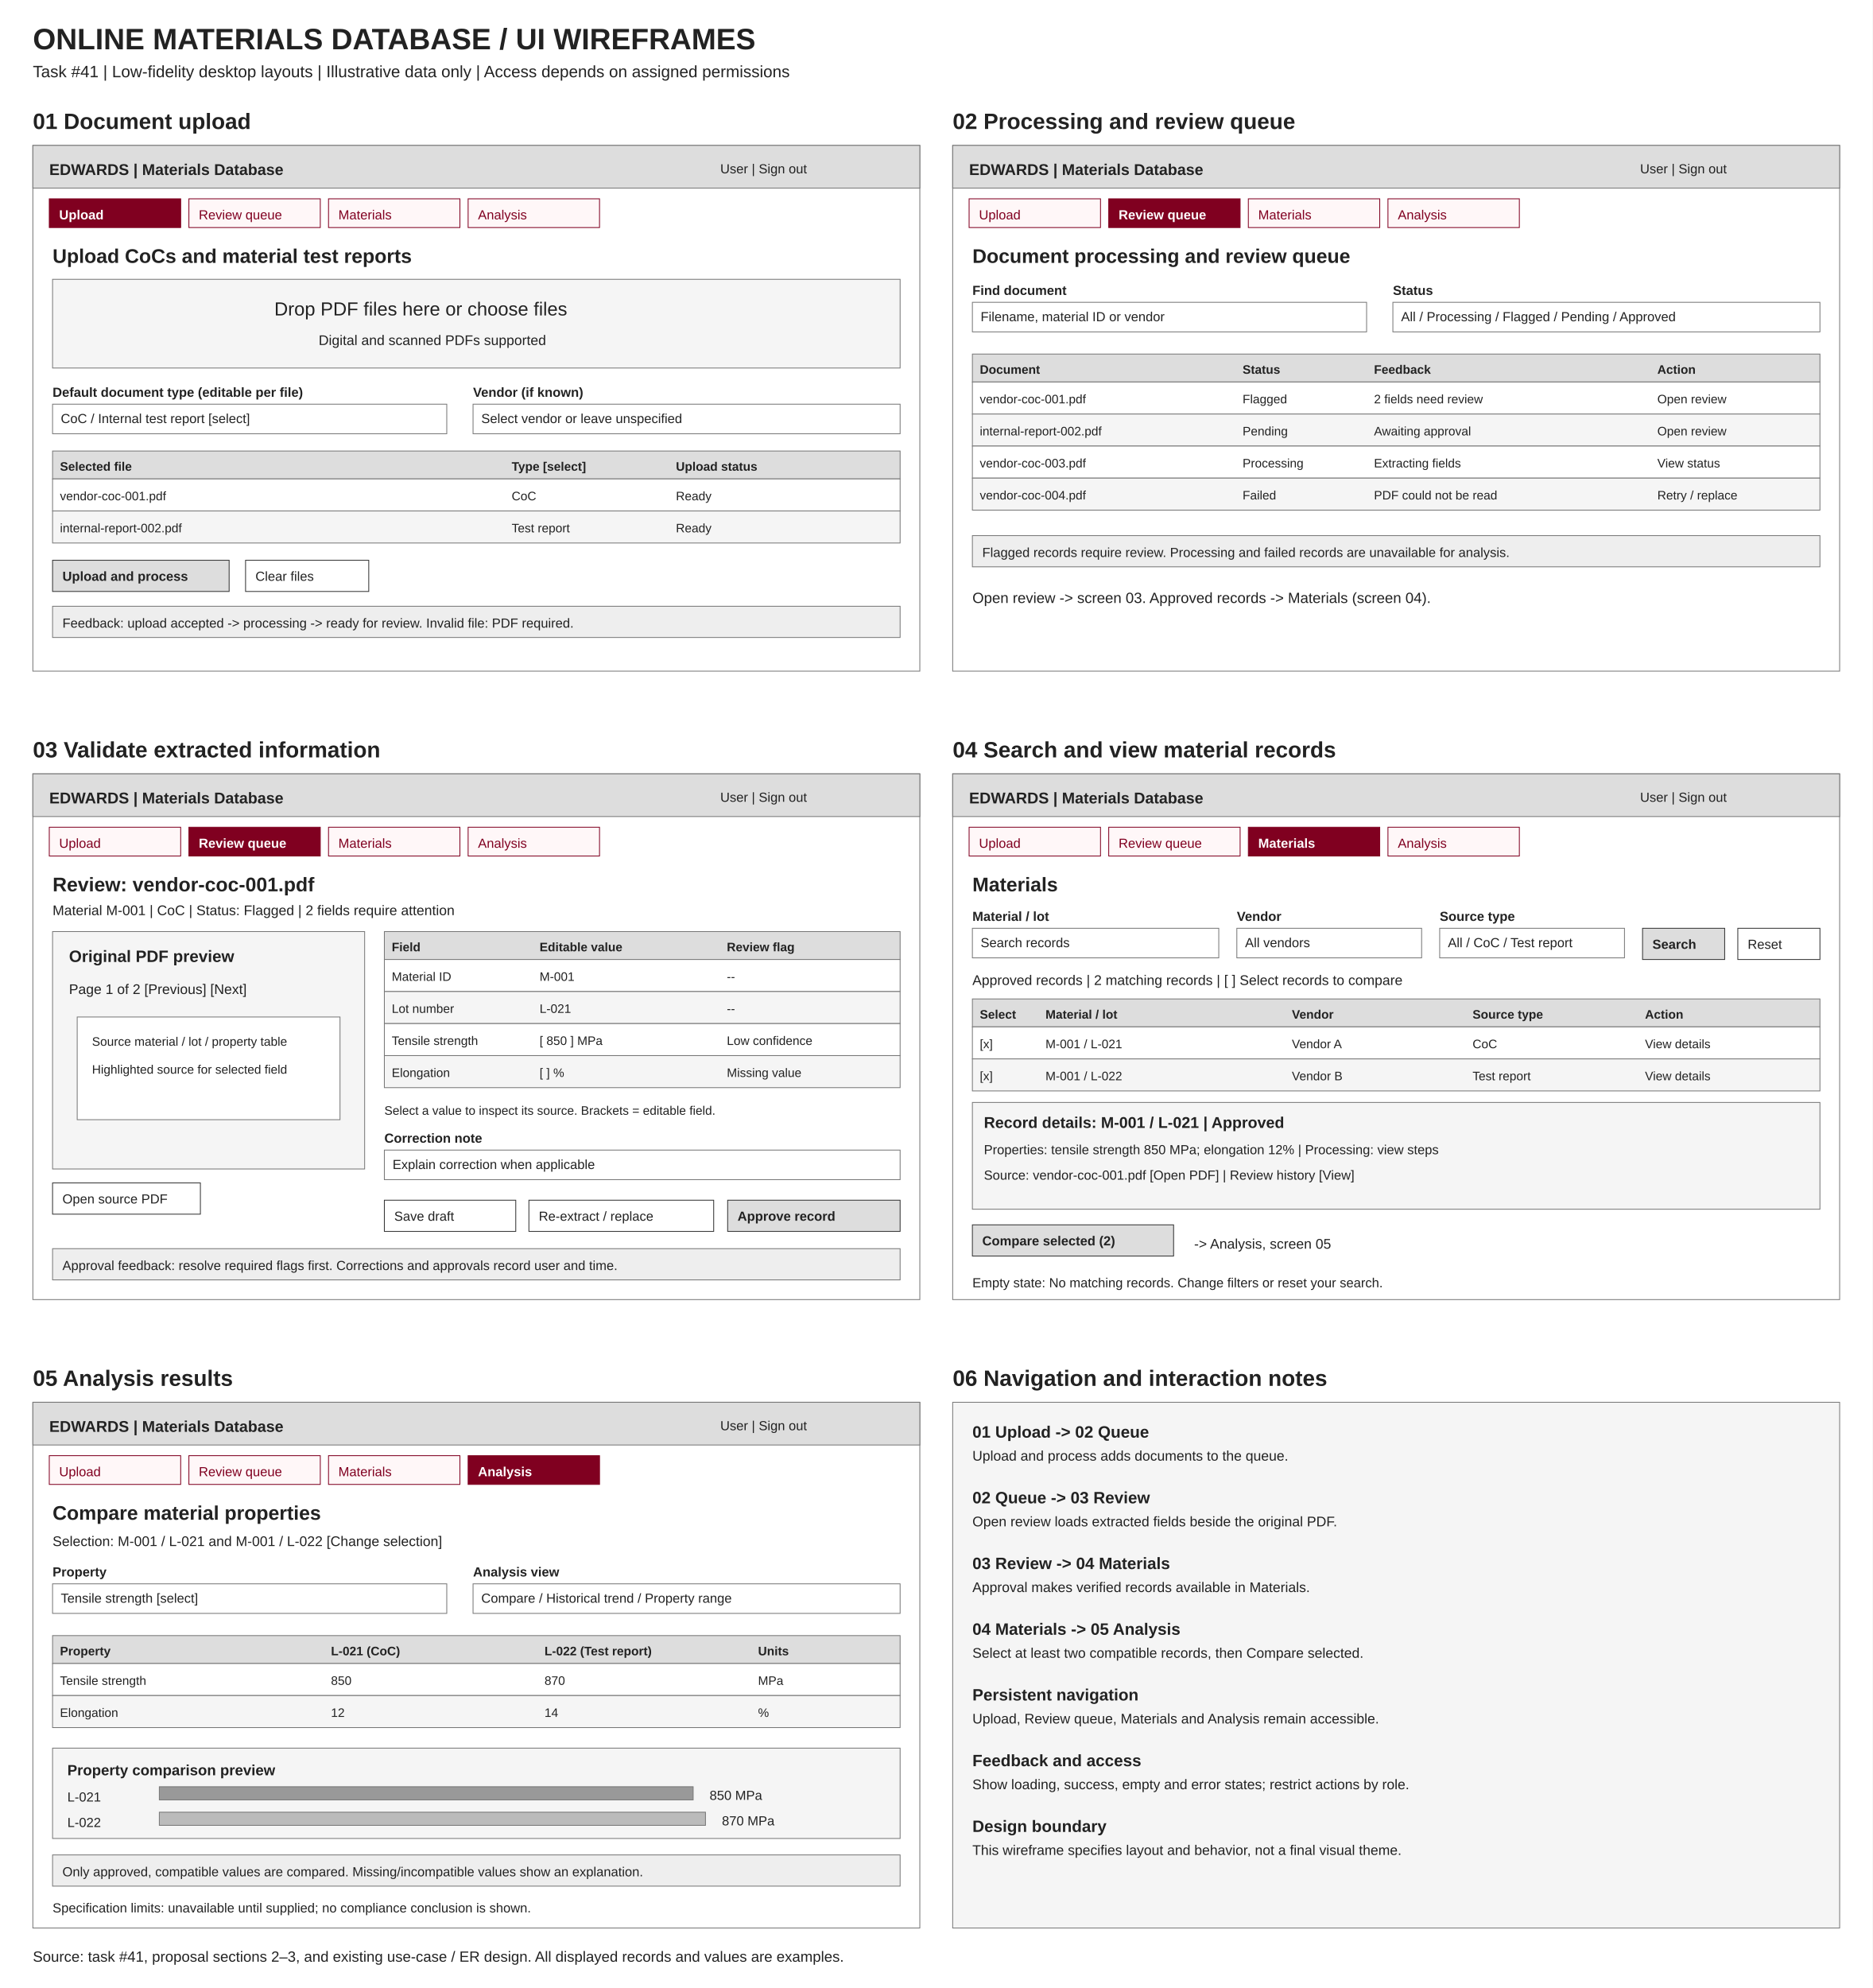
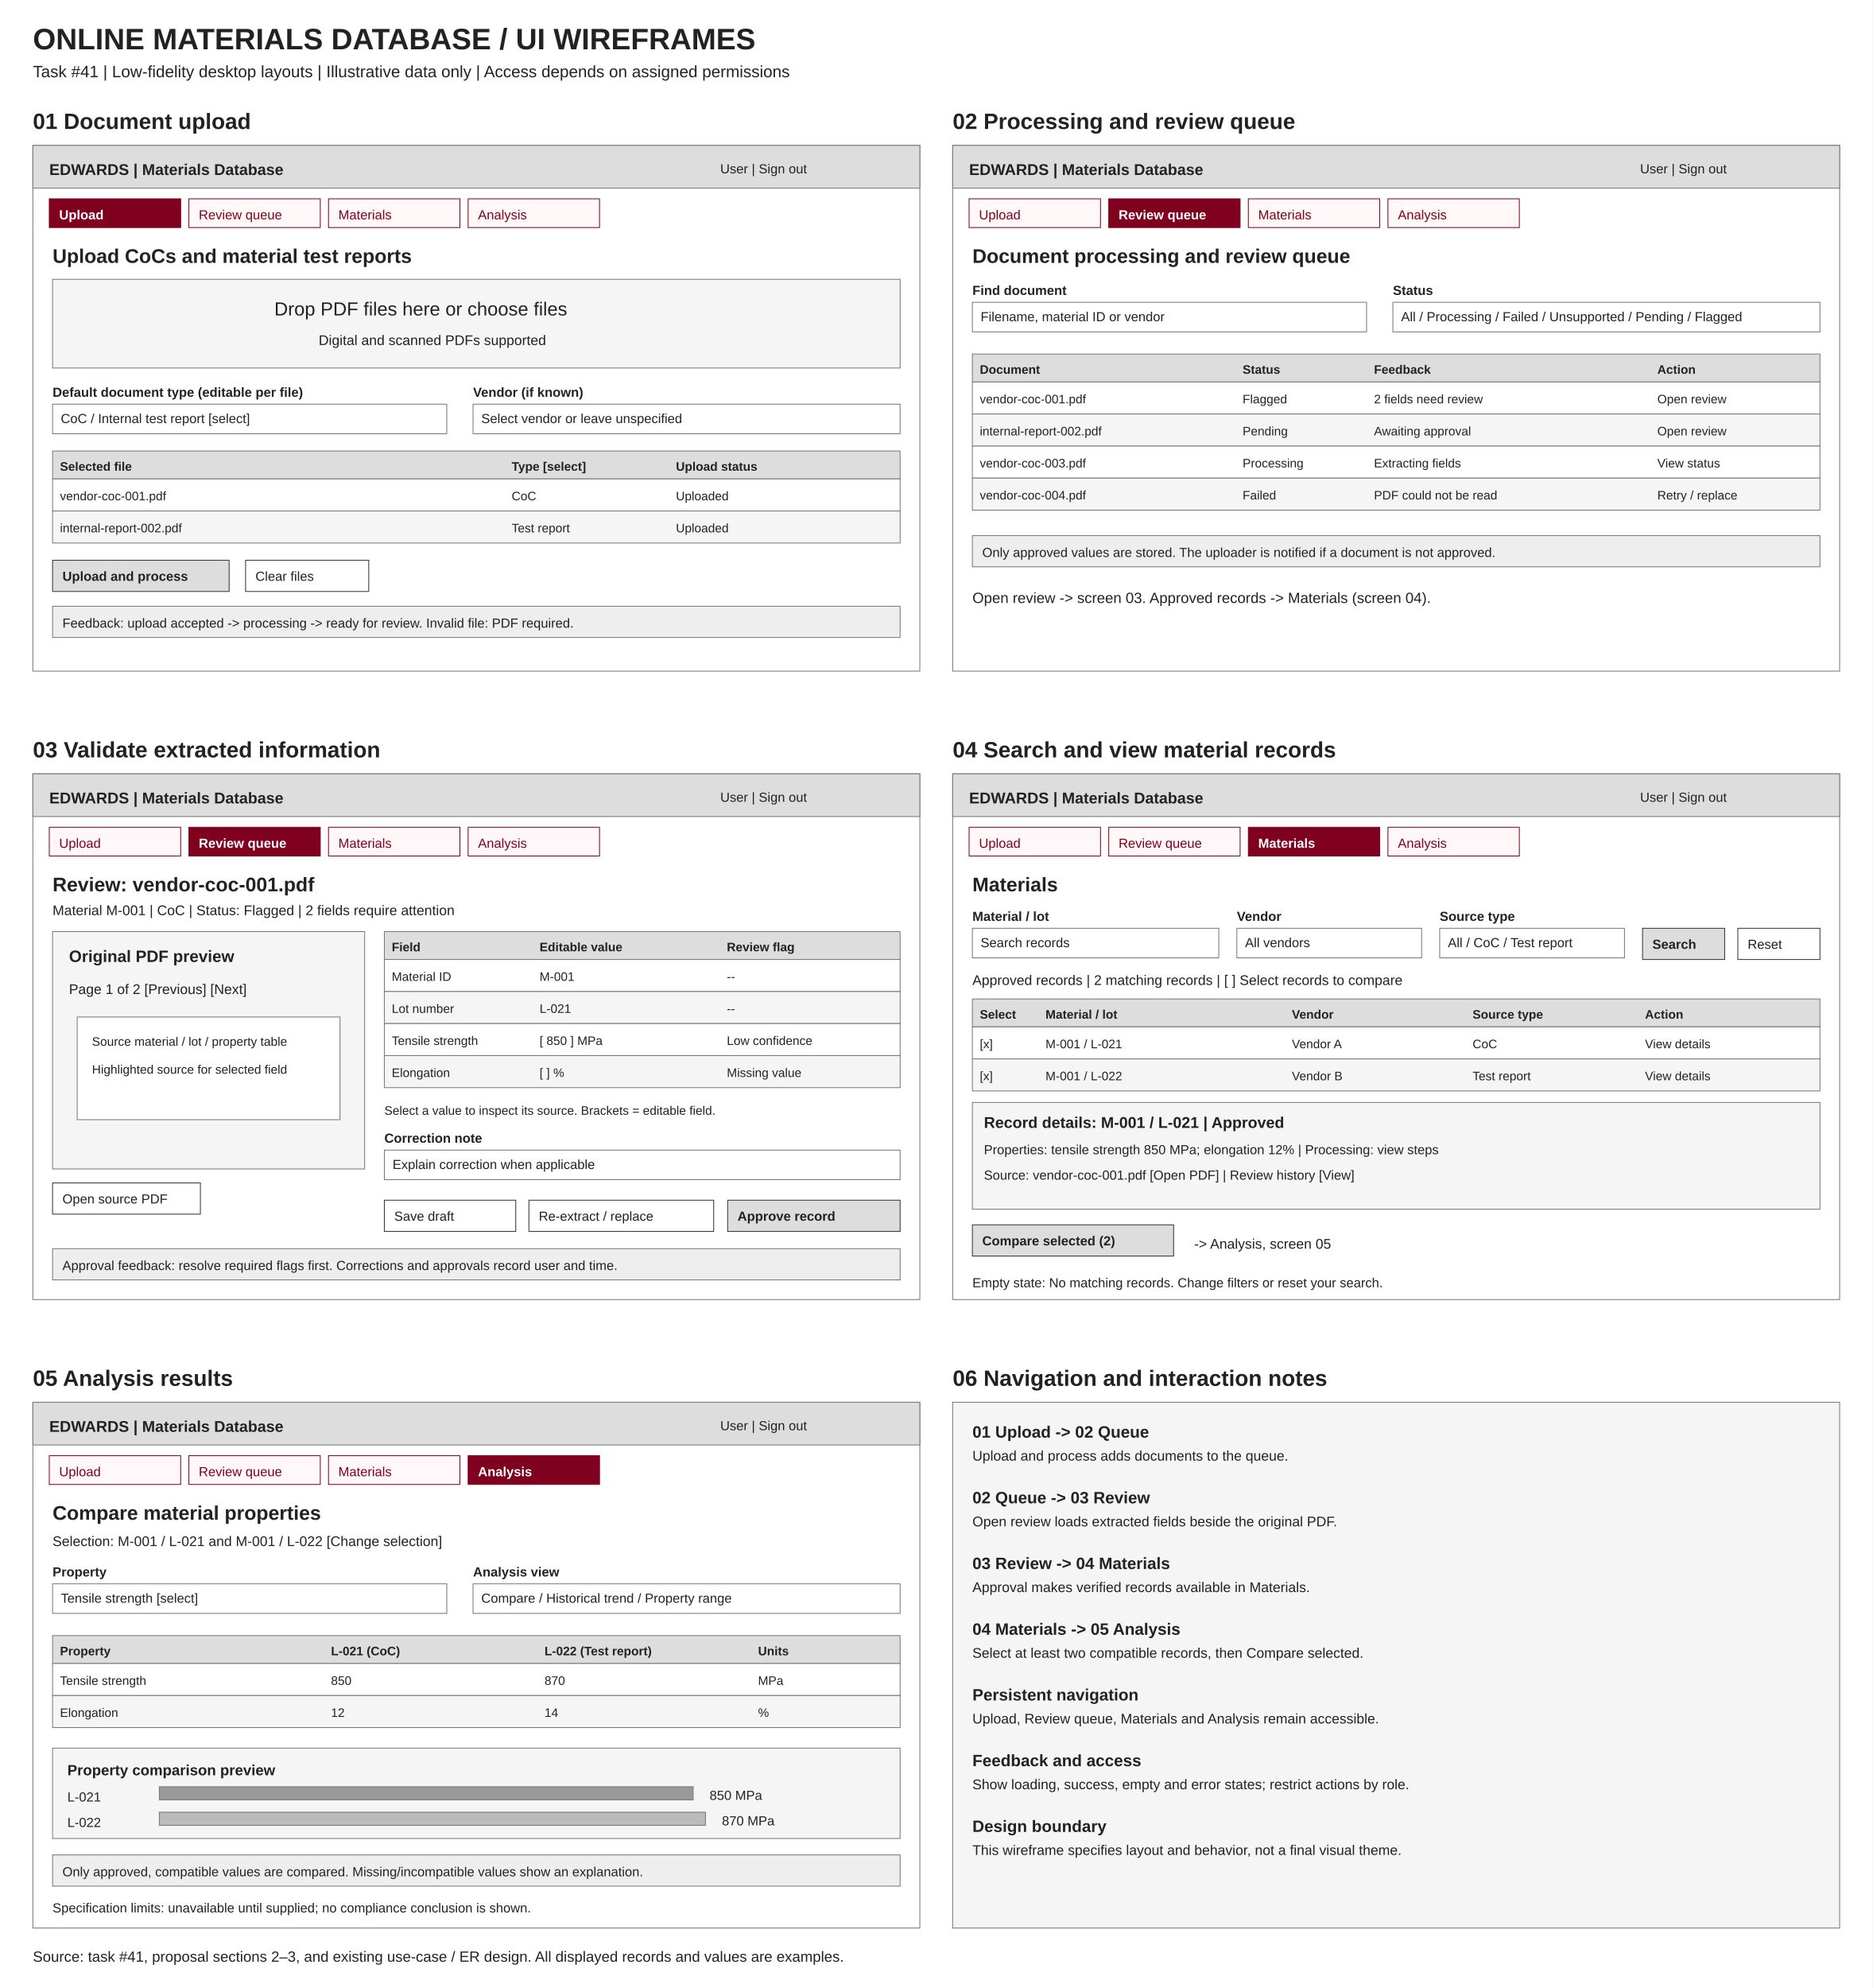
<svg xmlns="http://www.w3.org/2000/svg" width="2280" height="2420" viewBox="0 0 2280 2420">
  <rect width="100%" height="100%" fill="white" />
  <text x="40" y="60" font-family="Arial,sans-serif" font-size="36" font-weight="bold" fill="#222222">ONLINE MATERIALS DATABASE  /  UI WIREFRAMES</text>
  <text x="40" y="94" font-family="Arial,sans-serif" font-size="20" font-weight="normal" fill="#222222">Task #41  |  Low-fidelity desktop layouts  |  Illustrative data only  |  Access depends on assigned permissions</text>
  <text x="40" y="157" font-family="Arial,sans-serif" font-size="27" font-weight="bold" fill="#222222">01  Document upload</text>
  <rect x="40" y="177" width="1080" height="640" fill="#ffffff" stroke="#777777" />
  <rect x="40" y="177" width="1080" height="52" fill="#dddddd" stroke="#777777" />
  <text x="60" y="213" font-family="Arial,sans-serif" font-size="19" font-weight="bold" fill="#222222">EDWARDS  |  Materials Database</text>
  <text x="877" y="211" font-family="Arial,sans-serif" font-size="16" font-weight="normal" fill="#222222">User  |  Sign out</text>
  <rect x="60" y="242" width="160" height="35" fill="#800020" stroke="#800020" />
  <text x="72" y="267" font-family="Arial,sans-serif" font-size="16" font-weight="bold" fill="#ffffff">Upload</text>
  <rect x="230" y="242" width="160" height="35" fill="#fff7f8" stroke="#800020" />
  <text x="242" y="267" font-family="Arial,sans-serif" font-size="16" font-weight="normal" fill="#800020">Review queue</text>
  <rect x="400" y="242" width="160" height="35" fill="#fff7f8" stroke="#800020" />
  <text x="412" y="267" font-family="Arial,sans-serif" font-size="16" font-weight="normal" fill="#800020">Materials</text>
  <rect x="570" y="242" width="160" height="35" fill="#fff7f8" stroke="#800020" />
  <text x="582" y="267" font-family="Arial,sans-serif" font-size="16" font-weight="normal" fill="#800020">Analysis</text>
  <text x="64" y="320" font-family="Arial,sans-serif" font-size="24" font-weight="bold" fill="#222222">Upload CoCs and material test reports</text>
  <rect x="64" y="340" width="1032" height="108" fill="#f5f5f5" stroke="#777777" />
  <text x="334" y="384" font-family="Arial,sans-serif" font-size="23" font-weight="normal" fill="#222222">Drop PDF files here or choose files</text>
  <text x="388" y="420" font-family="Arial,sans-serif" font-size="17" font-weight="normal" fill="#222222">Digital and scanned PDFs supported</text>
  <text x="64" y="483" font-family="Arial,sans-serif" font-size="16" font-weight="bold" fill="#222222">Default document type (editable per file)</text>
  <rect x="64" y="492" width="480" height="36" fill="#ffffff" stroke="#777777" />
  <text x="74" y="515" font-family="Arial,sans-serif" font-size="16" font-weight="normal" fill="#222222">CoC / Internal test report [select]</text>
  <text x="576" y="483" font-family="Arial,sans-serif" font-size="16" font-weight="bold" fill="#222222">Vendor (if known)</text>
  <rect x="576" y="492" width="520" height="36" fill="#ffffff" stroke="#777777" />
  <text x="586" y="515" font-family="Arial,sans-serif" font-size="16" font-weight="normal" fill="#222222">Select vendor or leave unspecified</text>
  <rect x="64" y="549" width="1032" height="34" fill="#dddddd" stroke="#777777" />
  <text x="73" y="573" font-family="Arial,sans-serif" font-size="15" font-weight="bold" fill="#222222">Selected file</text>
  <text x="623" y="573" font-family="Arial,sans-serif" font-size="15" font-weight="bold" fill="#222222">Type [select]</text>
  <text x="823" y="573" font-family="Arial,sans-serif" font-size="15" font-weight="bold" fill="#222222">Upload status</text>
  <rect x="64" y="583" width="1032" height="39" fill="#ffffff" stroke="#777777" />
  <text x="73" y="609" font-family="Arial,sans-serif" font-size="15" font-weight="normal" fill="#222222">vendor-coc-001.pdf</text>
  <text x="623" y="609" font-family="Arial,sans-serif" font-size="15" font-weight="normal" fill="#222222">CoC</text>
-   <text x="823" y="609" font-family="Arial,sans-serif" font-size="15" font-weight="normal" fill="#222222">Ready</text>
+   <text x="823" y="609" font-family="Arial,sans-serif" font-size="15" font-weight="normal" fill="#222222">Uploaded</text>
  <rect x="64" y="622" width="1032" height="39" fill="#f5f5f5" stroke="#777777" />
  <text x="73" y="648" font-family="Arial,sans-serif" font-size="15" font-weight="normal" fill="#222222">internal-report-002.pdf</text>
  <text x="623" y="648" font-family="Arial,sans-serif" font-size="15" font-weight="normal" fill="#222222">Test report</text>
-   <text x="823" y="648" font-family="Arial,sans-serif" font-size="15" font-weight="normal" fill="#222222">Ready</text>
+   <text x="823" y="648" font-family="Arial,sans-serif" font-size="15" font-weight="normal" fill="#222222">Uploaded</text>
  <rect x="64" y="682" width="215" height="38" fill="#dddddd" stroke="#333333" />
  <text x="76" y="707" font-family="Arial,sans-serif" font-size="16" font-weight="bold" fill="#222222">Upload and process</text>
  <rect x="299" y="682" width="150" height="38" fill="#ffffff" stroke="#333333" />
  <text x="311" y="707" font-family="Arial,sans-serif" font-size="16" font-weight="normal" fill="#222222">Clear files</text>
  <rect x="64" y="738" width="1032" height="38" fill="#eeeeee" stroke="#777777" />
  <text x="76" y="764" font-family="Arial,sans-serif" font-size="16" font-weight="normal" fill="#222222">Feedback: upload accepted -&gt; processing -&gt; ready for review. Invalid file: PDF required.</text>
  <text x="1160" y="157" font-family="Arial,sans-serif" font-size="27" font-weight="bold" fill="#222222">02  Processing and review queue</text>
  <rect x="1160" y="177" width="1080" height="640" fill="#ffffff" stroke="#777777" />
  <rect x="1160" y="177" width="1080" height="52" fill="#dddddd" stroke="#777777" />
  <text x="1180" y="213" font-family="Arial,sans-serif" font-size="19" font-weight="bold" fill="#222222">EDWARDS  |  Materials Database</text>
  <text x="1997" y="211" font-family="Arial,sans-serif" font-size="16" font-weight="normal" fill="#222222">User  |  Sign out</text>
  <rect x="1180" y="242" width="160" height="35" fill="#fff7f8" stroke="#800020" />
  <text x="1192" y="267" font-family="Arial,sans-serif" font-size="16" font-weight="normal" fill="#800020">Upload</text>
  <rect x="1350" y="242" width="160" height="35" fill="#800020" stroke="#800020" />
  <text x="1362" y="267" font-family="Arial,sans-serif" font-size="16" font-weight="bold" fill="#ffffff">Review queue</text>
  <rect x="1520" y="242" width="160" height="35" fill="#fff7f8" stroke="#800020" />
  <text x="1532" y="267" font-family="Arial,sans-serif" font-size="16" font-weight="normal" fill="#800020">Materials</text>
  <rect x="1690" y="242" width="160" height="35" fill="#fff7f8" stroke="#800020" />
  <text x="1702" y="267" font-family="Arial,sans-serif" font-size="16" font-weight="normal" fill="#800020">Analysis</text>
  <text x="1184" y="320" font-family="Arial,sans-serif" font-size="24" font-weight="bold" fill="#222222">Document processing and review queue</text>
  <text x="1184" y="359" font-family="Arial,sans-serif" font-size="16" font-weight="bold" fill="#222222">Find document</text>
  <rect x="1184" y="368" width="480" height="36" fill="#ffffff" stroke="#777777" />
  <text x="1194" y="391" font-family="Arial,sans-serif" font-size="16" font-weight="normal" fill="#222222">Filename, material ID or vendor</text>
  <text x="1696" y="359" font-family="Arial,sans-serif" font-size="16" font-weight="bold" fill="#222222">Status</text>
  <rect x="1696" y="368" width="520" height="36" fill="#ffffff" stroke="#777777" />
-   <text x="1706" y="391" font-family="Arial,sans-serif" font-size="16" font-weight="normal" fill="#222222">All / Processing / Flagged / Pending / Approved</text>
+   <text x="1706" y="391" font-family="Arial,sans-serif" font-size="16" font-weight="normal" fill="#222222">All / Processing / Failed / Unsupported / Pending / Flagged</text>
  <rect x="1184" y="431" width="1032" height="34" fill="#dddddd" stroke="#777777" />
  <text x="1193" y="455" font-family="Arial,sans-serif" font-size="15" font-weight="bold" fill="#222222">Document</text>
  <text x="1513" y="455" font-family="Arial,sans-serif" font-size="15" font-weight="bold" fill="#222222">Status</text>
  <text x="1673" y="455" font-family="Arial,sans-serif" font-size="15" font-weight="bold" fill="#222222">Feedback</text>
  <text x="2018" y="455" font-family="Arial,sans-serif" font-size="15" font-weight="bold" fill="#222222">Action</text>
  <rect x="1184" y="465" width="1032" height="39" fill="#ffffff" stroke="#777777" />
  <text x="1193" y="491" font-family="Arial,sans-serif" font-size="15" font-weight="normal" fill="#222222">vendor-coc-001.pdf</text>
  <text x="1513" y="491" font-family="Arial,sans-serif" font-size="15" font-weight="normal" fill="#222222">Flagged</text>
  <text x="1673" y="491" font-family="Arial,sans-serif" font-size="15" font-weight="normal" fill="#222222">2 fields need review</text>
  <text x="2018" y="491" font-family="Arial,sans-serif" font-size="15" font-weight="normal" fill="#222222">Open review</text>
  <rect x="1184" y="504" width="1032" height="39" fill="#f5f5f5" stroke="#777777" />
  <text x="1193" y="530" font-family="Arial,sans-serif" font-size="15" font-weight="normal" fill="#222222">internal-report-002.pdf</text>
  <text x="1513" y="530" font-family="Arial,sans-serif" font-size="15" font-weight="normal" fill="#222222">Pending</text>
  <text x="1673" y="530" font-family="Arial,sans-serif" font-size="15" font-weight="normal" fill="#222222">Awaiting approval</text>
  <text x="2018" y="530" font-family="Arial,sans-serif" font-size="15" font-weight="normal" fill="#222222">Open review</text>
  <rect x="1184" y="543" width="1032" height="39" fill="#ffffff" stroke="#777777" />
  <text x="1193" y="569" font-family="Arial,sans-serif" font-size="15" font-weight="normal" fill="#222222">vendor-coc-003.pdf</text>
  <text x="1513" y="569" font-family="Arial,sans-serif" font-size="15" font-weight="normal" fill="#222222">Processing</text>
  <text x="1673" y="569" font-family="Arial,sans-serif" font-size="15" font-weight="normal" fill="#222222">Extracting fields</text>
  <text x="2018" y="569" font-family="Arial,sans-serif" font-size="15" font-weight="normal" fill="#222222">View status</text>
  <rect x="1184" y="582" width="1032" height="39" fill="#f5f5f5" stroke="#777777" />
  <text x="1193" y="608" font-family="Arial,sans-serif" font-size="15" font-weight="normal" fill="#222222">vendor-coc-004.pdf</text>
  <text x="1513" y="608" font-family="Arial,sans-serif" font-size="15" font-weight="normal" fill="#222222">Failed</text>
  <text x="1673" y="608" font-family="Arial,sans-serif" font-size="15" font-weight="normal" fill="#222222">PDF could not be read</text>
  <text x="2018" y="608" font-family="Arial,sans-serif" font-size="15" font-weight="normal" fill="#222222">Retry / replace</text>
  <rect x="1184" y="652" width="1032" height="38" fill="#eeeeee" stroke="#777777" />
-   <text x="1196" y="678" font-family="Arial,sans-serif" font-size="16" font-weight="normal" fill="#222222">Flagged records require review. Processing and failed records are unavailable for analysis.</text>
+   <text x="1196" y="678" font-family="Arial,sans-serif" font-size="16" font-weight="normal" fill="#222222">Only approved values are stored. The uploader is notified if a document is not approved.</text>
  <text x="1184" y="734" font-family="Arial,sans-serif" font-size="18" font-weight="normal" fill="#222222">Open review -&gt; screen 03. Approved records -&gt; Materials (screen 04).</text>
  <text x="40" y="922" font-family="Arial,sans-serif" font-size="27" font-weight="bold" fill="#222222">03  Validate extracted information</text>
  <rect x="40" y="942" width="1080" height="640" fill="#ffffff" stroke="#777777" />
  <rect x="40" y="942" width="1080" height="52" fill="#dddddd" stroke="#777777" />
  <text x="60" y="978" font-family="Arial,sans-serif" font-size="19" font-weight="bold" fill="#222222">EDWARDS  |  Materials Database</text>
  <text x="877" y="976" font-family="Arial,sans-serif" font-size="16" font-weight="normal" fill="#222222">User  |  Sign out</text>
  <rect x="60" y="1007" width="160" height="35" fill="#fff7f8" stroke="#800020" />
  <text x="72" y="1032" font-family="Arial,sans-serif" font-size="16" font-weight="normal" fill="#800020">Upload</text>
  <rect x="230" y="1007" width="160" height="35" fill="#800020" stroke="#800020" />
  <text x="242" y="1032" font-family="Arial,sans-serif" font-size="16" font-weight="bold" fill="#ffffff">Review queue</text>
  <rect x="400" y="1007" width="160" height="35" fill="#fff7f8" stroke="#800020" />
  <text x="412" y="1032" font-family="Arial,sans-serif" font-size="16" font-weight="normal" fill="#800020">Materials</text>
  <rect x="570" y="1007" width="160" height="35" fill="#fff7f8" stroke="#800020" />
  <text x="582" y="1032" font-family="Arial,sans-serif" font-size="16" font-weight="normal" fill="#800020">Analysis</text>
  <text x="64" y="1085" font-family="Arial,sans-serif" font-size="24" font-weight="bold" fill="#222222">Review: vendor-coc-001.pdf</text>
  <text x="64" y="1114" font-family="Arial,sans-serif" font-size="17" font-weight="normal" fill="#222222">Material M-001  |  CoC  |  Status: Flagged  |  2 fields require attention</text>
  <rect x="64" y="1134" width="380" height="289" fill="#f5f5f5" stroke="#777777" />
  <text x="84" y="1171" font-family="Arial,sans-serif" font-size="20" font-weight="bold" fill="#222222">Original PDF preview</text>
  <text x="84" y="1210" font-family="Arial,sans-serif" font-size="17" font-weight="normal" fill="#222222">Page 1 of 2   [Previous] [Next]</text>
  <rect x="94" y="1238" width="320" height="125" fill="#ffffff" stroke="#777777" />
  <text x="112" y="1273" font-family="Arial,sans-serif" font-size="15" font-weight="normal" fill="#222222">Source material / lot / property table</text>
  <text x="112" y="1307" font-family="Arial,sans-serif" font-size="15" font-weight="normal" fill="#222222">Highlighted source for selected field</text>
  <rect x="64" y="1440" width="180" height="38" fill="#ffffff" stroke="#333333" />
  <text x="76" y="1465" font-family="Arial,sans-serif" font-size="16" font-weight="normal" fill="#222222">Open source PDF</text>
  <rect x="468" y="1134" width="628" height="34" fill="#dddddd" stroke="#777777" />
  <text x="477" y="1158" font-family="Arial,sans-serif" font-size="15" font-weight="bold" fill="#222222">Field</text>
  <text x="657" y="1158" font-family="Arial,sans-serif" font-size="15" font-weight="bold" fill="#222222">Editable value</text>
  <text x="885" y="1158" font-family="Arial,sans-serif" font-size="15" font-weight="bold" fill="#222222">Review flag</text>
  <rect x="468" y="1168" width="628" height="39" fill="#ffffff" stroke="#777777" />
  <text x="477" y="1194" font-family="Arial,sans-serif" font-size="15" font-weight="normal" fill="#222222">Material ID</text>
  <text x="657" y="1194" font-family="Arial,sans-serif" font-size="15" font-weight="normal" fill="#222222">M-001</text>
  <text x="885" y="1194" font-family="Arial,sans-serif" font-size="15" font-weight="normal" fill="#222222">--</text>
  <rect x="468" y="1207" width="628" height="39" fill="#f5f5f5" stroke="#777777" />
  <text x="477" y="1233" font-family="Arial,sans-serif" font-size="15" font-weight="normal" fill="#222222">Lot number</text>
  <text x="657" y="1233" font-family="Arial,sans-serif" font-size="15" font-weight="normal" fill="#222222">L-021</text>
  <text x="885" y="1233" font-family="Arial,sans-serif" font-size="15" font-weight="normal" fill="#222222">--</text>
  <rect x="468" y="1246" width="628" height="39" fill="#ffffff" stroke="#777777" />
  <text x="477" y="1272" font-family="Arial,sans-serif" font-size="15" font-weight="normal" fill="#222222">Tensile strength</text>
  <text x="657" y="1272" font-family="Arial,sans-serif" font-size="15" font-weight="normal" fill="#222222">[ 850 ] MPa</text>
  <text x="885" y="1272" font-family="Arial,sans-serif" font-size="15" font-weight="normal" fill="#222222">Low confidence</text>
  <rect x="468" y="1285" width="628" height="39" fill="#f5f5f5" stroke="#777777" />
  <text x="477" y="1311" font-family="Arial,sans-serif" font-size="15" font-weight="normal" fill="#222222">Elongation</text>
  <text x="657" y="1311" font-family="Arial,sans-serif" font-size="15" font-weight="normal" fill="#222222">[      ] %</text>
  <text x="885" y="1311" font-family="Arial,sans-serif" font-size="15" font-weight="normal" fill="#222222">Missing value</text>
  <text x="468" y="1357" font-family="Arial,sans-serif" font-size="15" font-weight="normal" fill="#222222">Select a value to inspect its source. Brackets = editable field.</text>
  <text x="468" y="1391" font-family="Arial,sans-serif" font-size="16" font-weight="bold" fill="#222222">Correction note</text>
  <rect x="468" y="1400" width="628" height="36" fill="#ffffff" stroke="#777777" />
  <text x="478" y="1423" font-family="Arial,sans-serif" font-size="16" font-weight="normal" fill="#222222">Explain correction when applicable</text>
  <rect x="468" y="1461" width="160" height="38" fill="#ffffff" stroke="#333333" />
  <text x="480" y="1486" font-family="Arial,sans-serif" font-size="16" font-weight="normal" fill="#222222">Save draft</text>
  <rect x="644" y="1461" width="225" height="38" fill="#ffffff" stroke="#333333" />
  <text x="656" y="1486" font-family="Arial,sans-serif" font-size="16" font-weight="normal" fill="#222222">Re-extract / replace</text>
  <rect x="886" y="1461" width="210" height="38" fill="#dddddd" stroke="#333333" />
  <text x="898" y="1486" font-family="Arial,sans-serif" font-size="16" font-weight="bold" fill="#222222">Approve record</text>
  <rect x="64" y="1520" width="1032" height="38" fill="#eeeeee" stroke="#777777" />
  <text x="76" y="1546" font-family="Arial,sans-serif" font-size="16" font-weight="normal" fill="#222222">Approval feedback: resolve required flags first. Corrections and approvals record user and time.</text>
  <text x="1160" y="922" font-family="Arial,sans-serif" font-size="27" font-weight="bold" fill="#222222">04  Search and view material records</text>
  <rect x="1160" y="942" width="1080" height="640" fill="#ffffff" stroke="#777777" />
  <rect x="1160" y="942" width="1080" height="52" fill="#dddddd" stroke="#777777" />
  <text x="1180" y="978" font-family="Arial,sans-serif" font-size="19" font-weight="bold" fill="#222222">EDWARDS  |  Materials Database</text>
  <text x="1997" y="976" font-family="Arial,sans-serif" font-size="16" font-weight="normal" fill="#222222">User  |  Sign out</text>
  <rect x="1180" y="1007" width="160" height="35" fill="#fff7f8" stroke="#800020" />
  <text x="1192" y="1032" font-family="Arial,sans-serif" font-size="16" font-weight="normal" fill="#800020">Upload</text>
  <rect x="1350" y="1007" width="160" height="35" fill="#fff7f8" stroke="#800020" />
  <text x="1362" y="1032" font-family="Arial,sans-serif" font-size="16" font-weight="normal" fill="#800020">Review queue</text>
  <rect x="1520" y="1007" width="160" height="35" fill="#800020" stroke="#800020" />
  <text x="1532" y="1032" font-family="Arial,sans-serif" font-size="16" font-weight="bold" fill="#ffffff">Materials</text>
  <rect x="1690" y="1007" width="160" height="35" fill="#fff7f8" stroke="#800020" />
  <text x="1702" y="1032" font-family="Arial,sans-serif" font-size="16" font-weight="normal" fill="#800020">Analysis</text>
  <text x="1184" y="1085" font-family="Arial,sans-serif" font-size="24" font-weight="bold" fill="#222222">Materials</text>
  <text x="1184" y="1121" font-family="Arial,sans-serif" font-size="16" font-weight="bold" fill="#222222">Material / lot</text>
  <rect x="1184" y="1130" width="300" height="36" fill="#ffffff" stroke="#777777" />
  <text x="1194" y="1153" font-family="Arial,sans-serif" font-size="16" font-weight="normal" fill="#222222">Search records</text>
  <text x="1506" y="1121" font-family="Arial,sans-serif" font-size="16" font-weight="bold" fill="#222222">Vendor</text>
  <rect x="1506" y="1130" width="225" height="36" fill="#ffffff" stroke="#777777" />
  <text x="1516" y="1153" font-family="Arial,sans-serif" font-size="16" font-weight="normal" fill="#222222">All vendors</text>
  <text x="1753" y="1121" font-family="Arial,sans-serif" font-size="16" font-weight="bold" fill="#222222">Source type</text>
  <rect x="1753" y="1130" width="225" height="36" fill="#ffffff" stroke="#777777" />
  <text x="1763" y="1153" font-family="Arial,sans-serif" font-size="16" font-weight="normal" fill="#222222">All / CoC / Test report</text>
  <rect x="2000" y="1130" width="100" height="38" fill="#dddddd" stroke="#333333" />
  <text x="2012" y="1155" font-family="Arial,sans-serif" font-size="16" font-weight="bold" fill="#222222">Search</text>
  <rect x="2116" y="1130" width="100" height="38" fill="#ffffff" stroke="#333333" />
  <text x="2128" y="1155" font-family="Arial,sans-serif" font-size="16" font-weight="normal" fill="#222222">Reset</text>
  <text x="1184" y="1199" font-family="Arial,sans-serif" font-size="17" font-weight="normal" fill="#222222">Approved records  |  2 matching records  |  [ ] Select records to compare</text>
  <rect x="1184" y="1216" width="1032" height="34" fill="#dddddd" stroke="#777777" />
  <text x="1193" y="1240" font-family="Arial,sans-serif" font-size="15" font-weight="bold" fill="#222222">Select</text>
  <text x="1273" y="1240" font-family="Arial,sans-serif" font-size="15" font-weight="bold" fill="#222222">Material / lot</text>
  <text x="1573" y="1240" font-family="Arial,sans-serif" font-size="15" font-weight="bold" fill="#222222">Vendor</text>
  <text x="1793" y="1240" font-family="Arial,sans-serif" font-size="15" font-weight="bold" fill="#222222">Source type</text>
  <text x="2003" y="1240" font-family="Arial,sans-serif" font-size="15" font-weight="bold" fill="#222222">Action</text>
  <rect x="1184" y="1250" width="1032" height="39" fill="#ffffff" stroke="#777777" />
  <text x="1193" y="1276" font-family="Arial,sans-serif" font-size="15" font-weight="normal" fill="#222222">[x]</text>
  <text x="1273" y="1276" font-family="Arial,sans-serif" font-size="15" font-weight="normal" fill="#222222">M-001 / L-021</text>
  <text x="1573" y="1276" font-family="Arial,sans-serif" font-size="15" font-weight="normal" fill="#222222">Vendor A</text>
  <text x="1793" y="1276" font-family="Arial,sans-serif" font-size="15" font-weight="normal" fill="#222222">CoC</text>
  <text x="2003" y="1276" font-family="Arial,sans-serif" font-size="15" font-weight="normal" fill="#222222">View details</text>
  <rect x="1184" y="1289" width="1032" height="39" fill="#f5f5f5" stroke="#777777" />
  <text x="1193" y="1315" font-family="Arial,sans-serif" font-size="15" font-weight="normal" fill="#222222">[x]</text>
  <text x="1273" y="1315" font-family="Arial,sans-serif" font-size="15" font-weight="normal" fill="#222222">M-001 / L-022</text>
  <text x="1573" y="1315" font-family="Arial,sans-serif" font-size="15" font-weight="normal" fill="#222222">Vendor B</text>
  <text x="1793" y="1315" font-family="Arial,sans-serif" font-size="15" font-weight="normal" fill="#222222">Test report</text>
  <text x="2003" y="1315" font-family="Arial,sans-serif" font-size="15" font-weight="normal" fill="#222222">View details</text>
  <rect x="1184" y="1342" width="1032" height="130" fill="#f5f5f5" stroke="#777777" />
  <text x="1198" y="1373" font-family="Arial,sans-serif" font-size="19" font-weight="bold" fill="#222222">Record details: M-001 / L-021  |  Approved</text>
  <text x="1198" y="1405" font-family="Arial,sans-serif" font-size="16" font-weight="normal" fill="#222222">Properties: tensile strength 850 MPa; elongation 12%  |  Processing: view steps</text>
  <text x="1198" y="1436" font-family="Arial,sans-serif" font-size="16" font-weight="normal" fill="#222222">Source: vendor-coc-001.pdf [Open PDF]  |  Review history [View]</text>
  <rect x="1184" y="1491" width="245" height="38" fill="#dddddd" stroke="#333333" />
  <text x="1196" y="1516" font-family="Arial,sans-serif" font-size="16" font-weight="bold" fill="#222222">Compare selected (2)</text>
  <text x="1454" y="1520" font-family="Arial,sans-serif" font-size="17" font-weight="normal" fill="#222222">-&gt; Analysis, screen 05</text>
  <text x="1184" y="1567" font-family="Arial,sans-serif" font-size="16" font-weight="normal" fill="#222222">Empty state: No matching records. Change filters or reset your search.</text>
  <text x="40" y="1687" font-family="Arial,sans-serif" font-size="27" font-weight="bold" fill="#222222">05  Analysis results</text>
  <rect x="40" y="1707" width="1080" height="640" fill="#ffffff" stroke="#777777" />
  <rect x="40" y="1707" width="1080" height="52" fill="#dddddd" stroke="#777777" />
  <text x="60" y="1743" font-family="Arial,sans-serif" font-size="19" font-weight="bold" fill="#222222">EDWARDS  |  Materials Database</text>
  <text x="877" y="1741" font-family="Arial,sans-serif" font-size="16" font-weight="normal" fill="#222222">User  |  Sign out</text>
  <rect x="60" y="1772" width="160" height="35" fill="#fff7f8" stroke="#800020" />
  <text x="72" y="1797" font-family="Arial,sans-serif" font-size="16" font-weight="normal" fill="#800020">Upload</text>
  <rect x="230" y="1772" width="160" height="35" fill="#fff7f8" stroke="#800020" />
  <text x="242" y="1797" font-family="Arial,sans-serif" font-size="16" font-weight="normal" fill="#800020">Review queue</text>
  <rect x="400" y="1772" width="160" height="35" fill="#fff7f8" stroke="#800020" />
  <text x="412" y="1797" font-family="Arial,sans-serif" font-size="16" font-weight="normal" fill="#800020">Materials</text>
  <rect x="570" y="1772" width="160" height="35" fill="#800020" stroke="#800020" />
  <text x="582" y="1797" font-family="Arial,sans-serif" font-size="16" font-weight="bold" fill="#ffffff">Analysis</text>
  <text x="64" y="1850" font-family="Arial,sans-serif" font-size="24" font-weight="bold" fill="#222222">Compare material properties</text>
  <text x="64" y="1882" font-family="Arial,sans-serif" font-size="17" font-weight="normal" fill="#222222">Selection: M-001 / L-021 and M-001 / L-022  [Change selection]</text>
  <text x="64" y="1919" font-family="Arial,sans-serif" font-size="16" font-weight="bold" fill="#222222">Property</text>
  <rect x="64" y="1928" width="480" height="36" fill="#ffffff" stroke="#777777" />
  <text x="74" y="1951" font-family="Arial,sans-serif" font-size="16" font-weight="normal" fill="#222222">Tensile strength [select]</text>
  <text x="576" y="1919" font-family="Arial,sans-serif" font-size="16" font-weight="bold" fill="#222222">Analysis view</text>
  <rect x="576" y="1928" width="520" height="36" fill="#ffffff" stroke="#777777" />
  <text x="586" y="1951" font-family="Arial,sans-serif" font-size="16" font-weight="normal" fill="#222222">Compare / Historical trend / Property range</text>
  <rect x="64" y="1991" width="1032" height="34" fill="#dddddd" stroke="#777777" />
  <text x="73" y="2015" font-family="Arial,sans-serif" font-size="15" font-weight="bold" fill="#222222">Property</text>
  <text x="403" y="2015" font-family="Arial,sans-serif" font-size="15" font-weight="bold" fill="#222222">L-021 (CoC)</text>
  <text x="663" y="2015" font-family="Arial,sans-serif" font-size="15" font-weight="bold" fill="#222222">L-022 (Test report)</text>
  <text x="923" y="2015" font-family="Arial,sans-serif" font-size="15" font-weight="bold" fill="#222222">Units</text>
  <rect x="64" y="2025" width="1032" height="39" fill="#ffffff" stroke="#777777" />
  <text x="73" y="2051" font-family="Arial,sans-serif" font-size="15" font-weight="normal" fill="#222222">Tensile strength</text>
  <text x="403" y="2051" font-family="Arial,sans-serif" font-size="15" font-weight="normal" fill="#222222">850</text>
  <text x="663" y="2051" font-family="Arial,sans-serif" font-size="15" font-weight="normal" fill="#222222">870</text>
  <text x="923" y="2051" font-family="Arial,sans-serif" font-size="15" font-weight="normal" fill="#222222">MPa</text>
  <rect x="64" y="2064" width="1032" height="39" fill="#f5f5f5" stroke="#777777" />
  <text x="73" y="2090" font-family="Arial,sans-serif" font-size="15" font-weight="normal" fill="#222222">Elongation</text>
  <text x="403" y="2090" font-family="Arial,sans-serif" font-size="15" font-weight="normal" fill="#222222">12</text>
  <text x="663" y="2090" font-family="Arial,sans-serif" font-size="15" font-weight="normal" fill="#222222">14</text>
  <text x="923" y="2090" font-family="Arial,sans-serif" font-size="15" font-weight="normal" fill="#222222">%</text>
  <rect x="64" y="2128" width="1032" height="110" fill="#f5f5f5" stroke="#777777" />
  <text x="82" y="2161" font-family="Arial,sans-serif" font-size="18" font-weight="bold" fill="#222222">Property comparison preview</text>
  <text x="82" y="2193" font-family="Arial,sans-serif" font-size="16" font-weight="normal" fill="#222222">L-021</text>
  <rect x="194" y="2175" width="650" height="16" fill="#999999" stroke="#777777" />
  <text x="864" y="2191" font-family="Arial,sans-serif" font-size="16" font-weight="normal" fill="#222222">850 MPa</text>
  <text x="82" y="2224" font-family="Arial,sans-serif" font-size="16" font-weight="normal" fill="#222222">L-022</text>
  <rect x="194" y="2206" width="665" height="16" fill="#bbbbbb" stroke="#777777" />
  <text x="879" y="2222" font-family="Arial,sans-serif" font-size="16" font-weight="normal" fill="#222222">870 MPa</text>
  <rect x="64" y="2258" width="1032" height="38" fill="#eeeeee" stroke="#777777" />
  <text x="76" y="2284" font-family="Arial,sans-serif" font-size="16" font-weight="normal" fill="#222222">Only approved, compatible values are compared. Missing/incompatible values show an explanation.</text>
  <text x="64" y="2328" font-family="Arial,sans-serif" font-size="16" font-weight="normal" fill="#222222">Specification limits: unavailable until supplied; no compliance conclusion is shown.</text>
  <text x="1160" y="1687" font-family="Arial,sans-serif" font-size="27" font-weight="bold" fill="#222222">06  Navigation and interaction notes</text>
  <rect x="1160" y="1707" width="1080" height="640" fill="#f5f5f5" stroke="#777777" />
  <text x="1184" y="1750" font-family="Arial,sans-serif" font-size="20" font-weight="bold" fill="#222222">01 Upload -&gt; 02 Queue</text>
  <text x="1184" y="1778" font-family="Arial,sans-serif" font-size="17" font-weight="normal" fill="#222222">Upload and process adds documents to the queue.</text>
  <text x="1184" y="1830" font-family="Arial,sans-serif" font-size="20" font-weight="bold" fill="#222222">02 Queue -&gt; 03 Review</text>
  <text x="1184" y="1858" font-family="Arial,sans-serif" font-size="17" font-weight="normal" fill="#222222">Open review loads extracted fields beside the original PDF.</text>
  <text x="1184" y="1910" font-family="Arial,sans-serif" font-size="20" font-weight="bold" fill="#222222">03 Review -&gt; 04 Materials</text>
  <text x="1184" y="1938" font-family="Arial,sans-serif" font-size="17" font-weight="normal" fill="#222222">Approval makes verified records available in Materials.</text>
  <text x="1184" y="1990" font-family="Arial,sans-serif" font-size="20" font-weight="bold" fill="#222222">04 Materials -&gt; 05 Analysis</text>
  <text x="1184" y="2018" font-family="Arial,sans-serif" font-size="17" font-weight="normal" fill="#222222">Select at least two compatible records, then Compare selected.</text>
  <text x="1184" y="2070" font-family="Arial,sans-serif" font-size="20" font-weight="bold" fill="#222222">Persistent navigation</text>
  <text x="1184" y="2098" font-family="Arial,sans-serif" font-size="17" font-weight="normal" fill="#222222">Upload, Review queue, Materials and Analysis remain accessible.</text>
  <text x="1184" y="2150" font-family="Arial,sans-serif" font-size="20" font-weight="bold" fill="#222222">Feedback and access</text>
  <text x="1184" y="2178" font-family="Arial,sans-serif" font-size="17" font-weight="normal" fill="#222222">Show loading, success, empty and error states; restrict actions by role.</text>
  <text x="1184" y="2230" font-family="Arial,sans-serif" font-size="20" font-weight="bold" fill="#222222">Design boundary</text>
  <text x="1184" y="2258" font-family="Arial,sans-serif" font-size="17" font-weight="normal" fill="#222222">This wireframe specifies layout and behavior, not a final visual theme.</text>
  <text x="40" y="2388" font-family="Arial,sans-serif" font-size="18" font-weight="normal" fill="#222222">Source: task #41, proposal sections 2–3, and existing use-case / ER design. All displayed records and values are examples.</text>
</svg>
